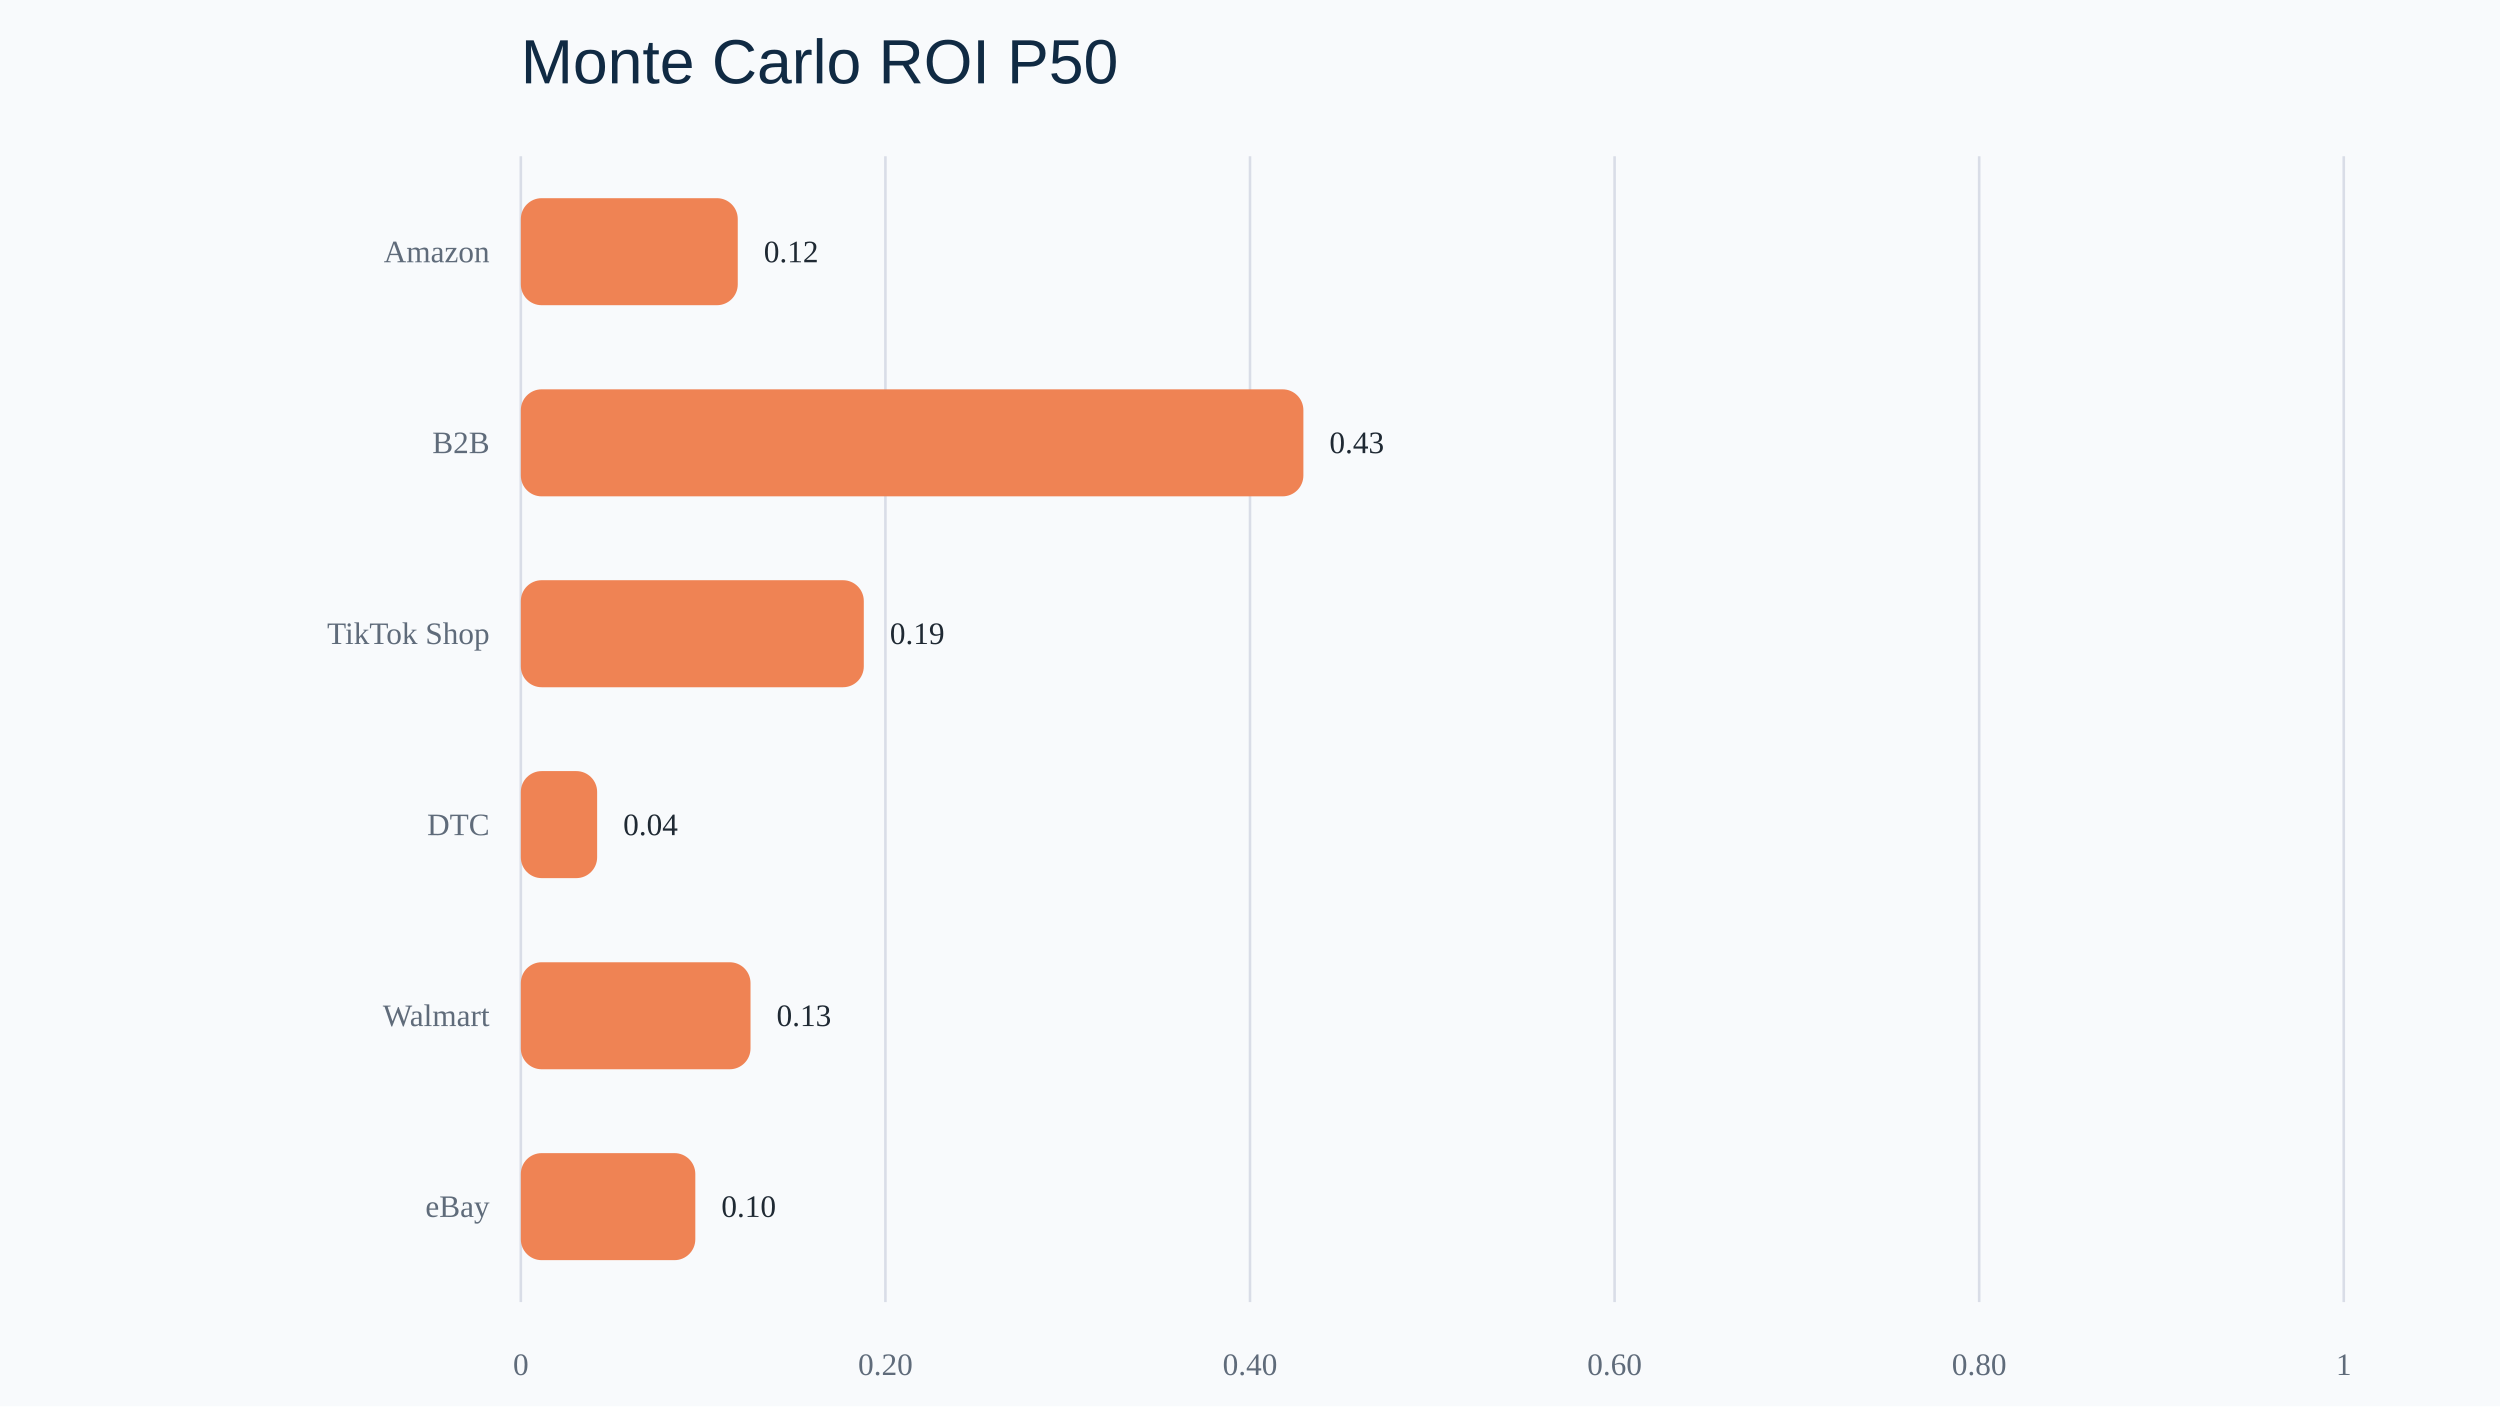
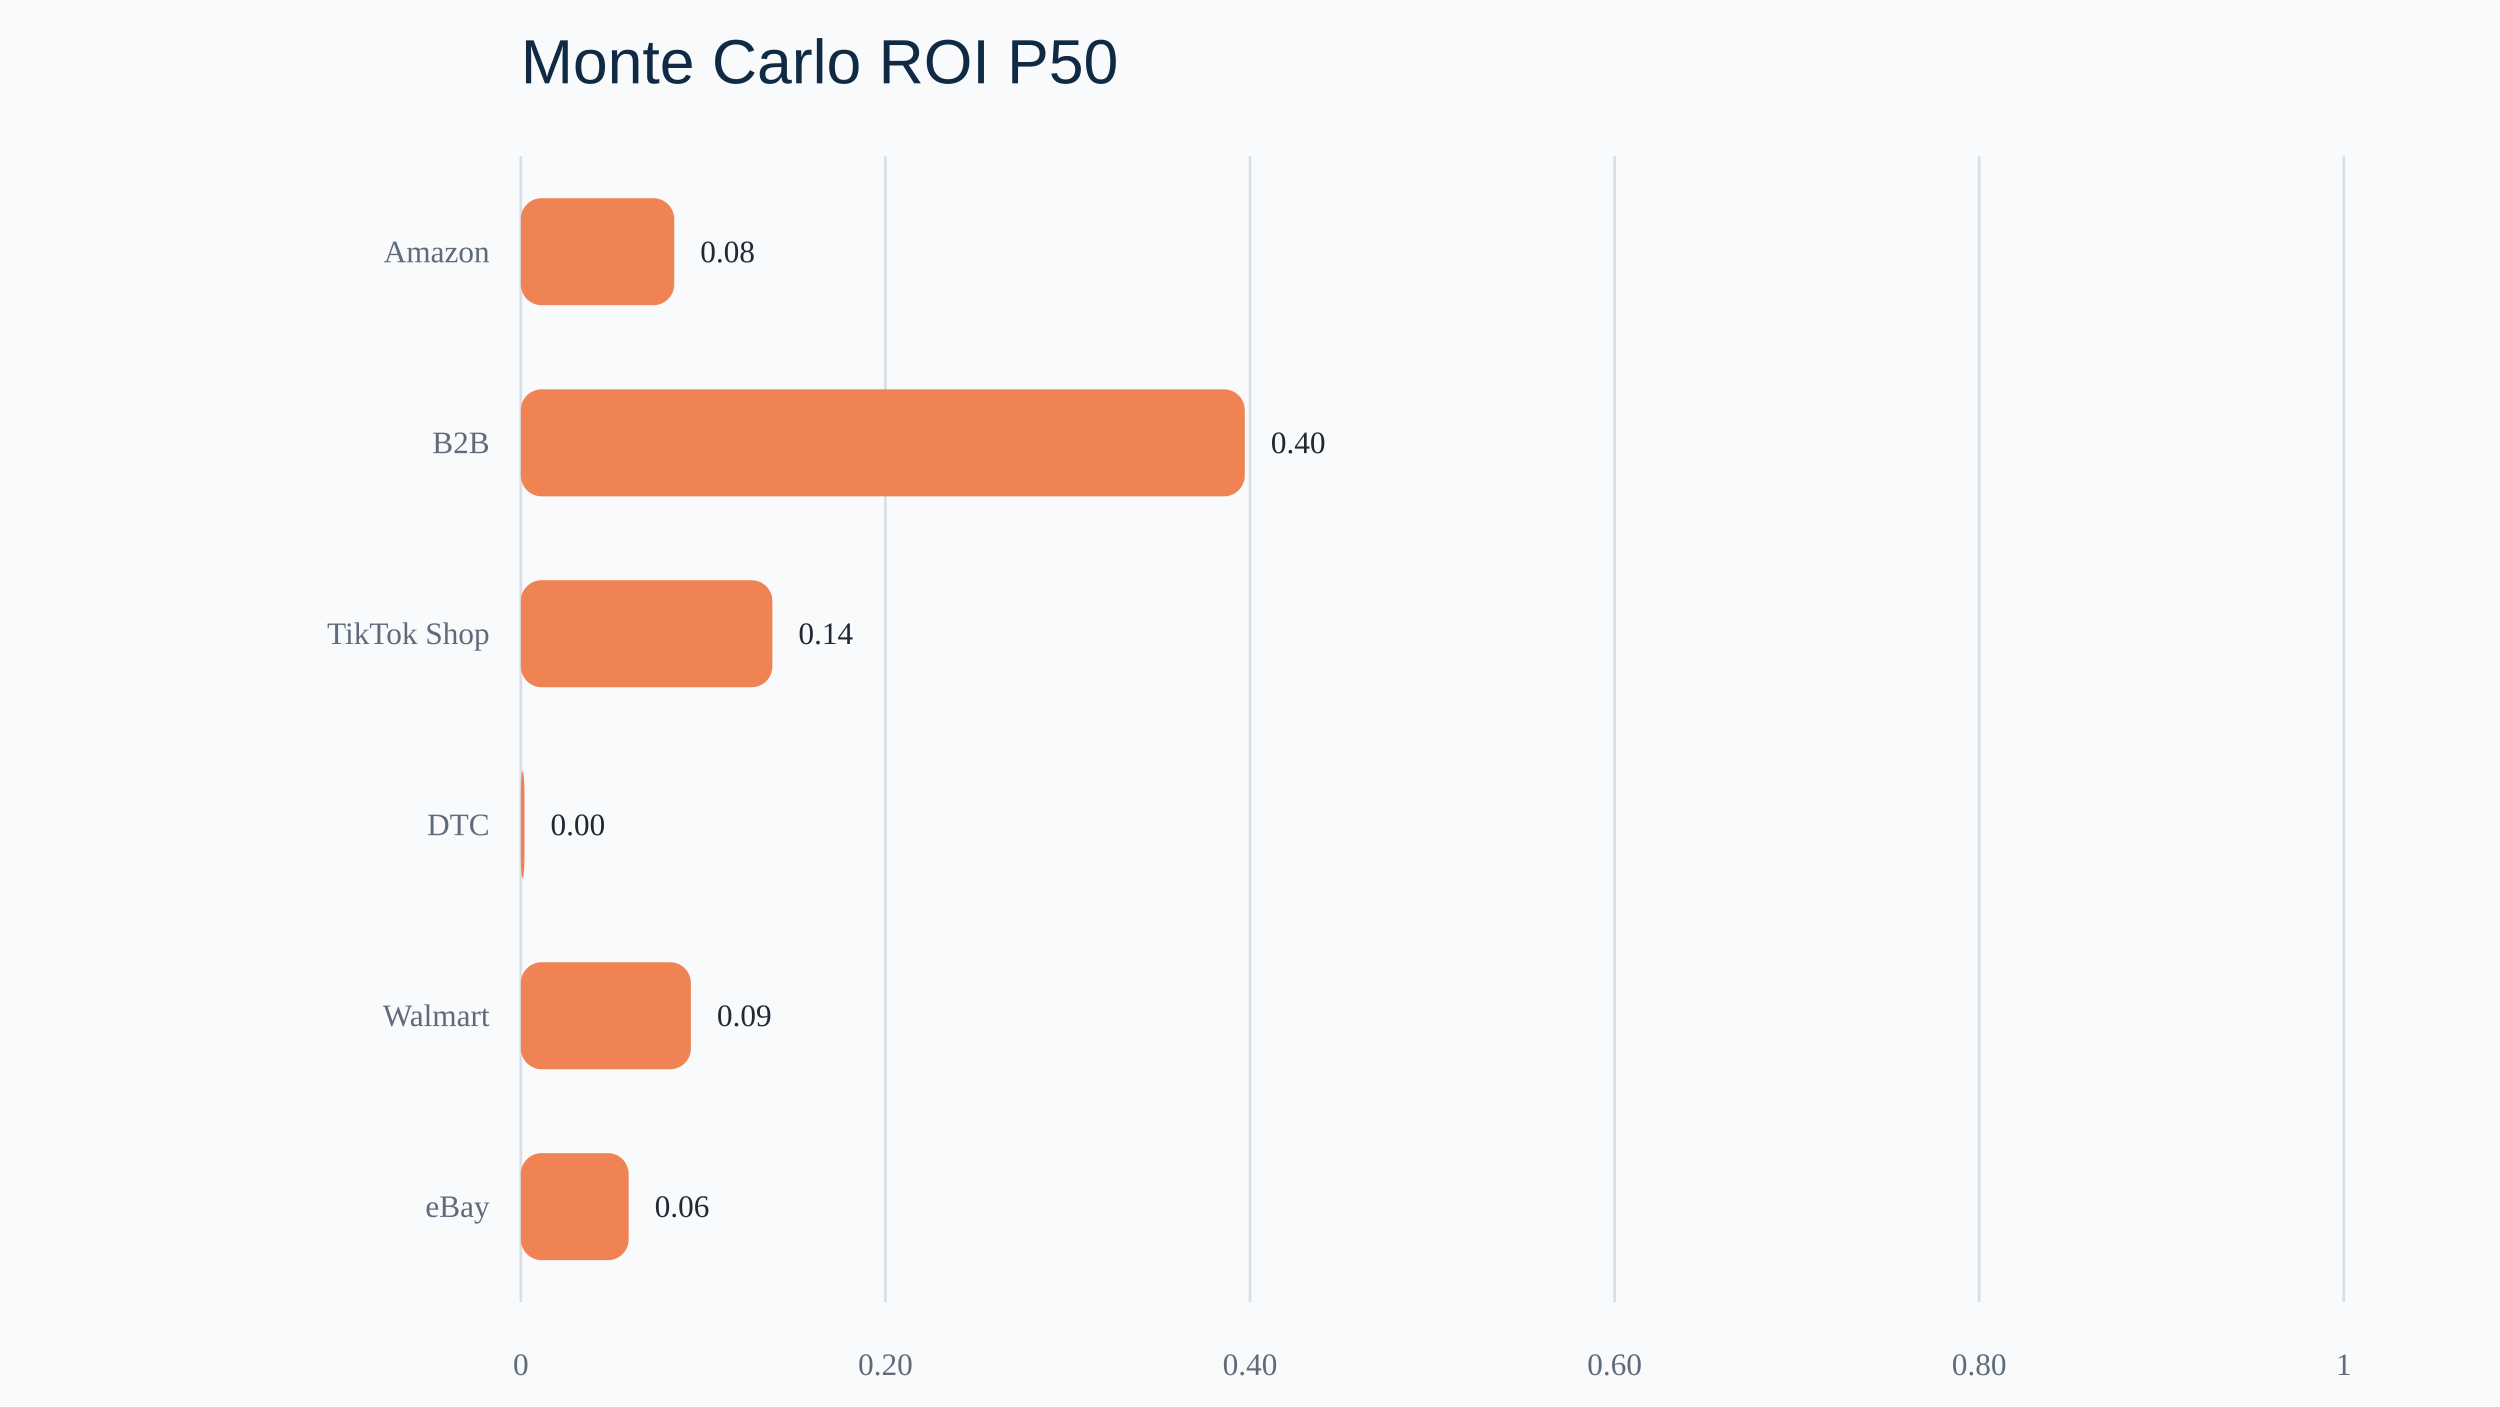
<svg xmlns="http://www.w3.org/2000/svg" width="960" height="540" viewBox="0 0 960 540">
  <rect width="100%" height="100%" fill="#f8fafc" />
  <text x="200" y="32" font-size="24" font-family="Arial, sans-serif" fill="#102a43">Monte Carlo ROI P50</text>
  <line x1="200.0" y1="60" x2="200.0" y2="500" stroke="#d9dde7" stroke-width="1" />
  <text x="200.0" y="528" text-anchor="middle" font-size="12" fill="#5f6b7a">0</text>
  <line x1="340.0" y1="60" x2="340.0" y2="500" stroke="#d9dde7" stroke-width="1" />
  <text x="340.0" y="528" text-anchor="middle" font-size="12" fill="#5f6b7a">0.20</text>
  <line x1="480.0" y1="60" x2="480.0" y2="500" stroke="#d9dde7" stroke-width="1" />
  <text x="480.0" y="528" text-anchor="middle" font-size="12" fill="#5f6b7a">0.40</text>
  <line x1="620.0" y1="60" x2="620.0" y2="500" stroke="#d9dde7" stroke-width="1" />
  <text x="620.0" y="528" text-anchor="middle" font-size="12" fill="#5f6b7a">0.60</text>
  <line x1="760.0" y1="60" x2="760.0" y2="500" stroke="#d9dde7" stroke-width="1" />
  <text x="760.0" y="528" text-anchor="middle" font-size="12" fill="#5f6b7a">0.80</text>
  <line x1="900.0" y1="60" x2="900.0" y2="500" stroke="#d9dde7" stroke-width="1" />
  <text x="900.0" y="528" text-anchor="middle" font-size="12" fill="#5f6b7a">1</text>
-   <rect x="200" y="76.1" width="83.3" height="41.1" rx="8" fill="#ef8354" />
-   <rect x="200" y="149.5" width="300.5" height="41.1" rx="8" fill="#ef8354" />
-   <rect x="200" y="222.8" width="131.7" height="41.1" rx="8" fill="#ef8354" />
-   <rect x="200" y="296.1" width="29.3" height="41.1" rx="8" fill="#ef8354" />
-   <rect x="200" y="369.5" width="88.2" height="41.1" rx="8" fill="#ef8354" />
-   <rect x="200" y="442.8" width="67.0" height="41.1" rx="8" fill="#ef8354" />
+   <rect x="200" y="76.1" width="58.9" height="41.1" rx="8" fill="#ef8354" />
+   <rect x="200" y="149.5" width="278.0" height="41.1" rx="8" fill="#ef8354" />
+   <rect x="200" y="222.8" width="96.6" height="41.1" rx="8" fill="#ef8354" />
+   <rect x="200" y="296.1" width="1.4" height="41.1" rx="8" fill="#ef8354" />
+   <rect x="200" y="369.5" width="65.3" height="41.1" rx="8" fill="#ef8354" />
+   <rect x="200" y="442.8" width="41.4" height="41.1" rx="8" fill="#ef8354" />
  <text x="188" y="100.7" text-anchor="end" font-size="12" fill="#5f6b7a">Amazon</text>
  <text x="188" y="174.0" text-anchor="end" font-size="12" fill="#5f6b7a">B2B</text>
  <text x="188" y="247.3" text-anchor="end" font-size="12" fill="#5f6b7a">TikTok Shop</text>
  <text x="188" y="320.7" text-anchor="end" font-size="12" fill="#5f6b7a">DTC</text>
  <text x="188" y="394.0" text-anchor="end" font-size="12" fill="#5f6b7a">Walmart</text>
  <text x="188" y="467.3" text-anchor="end" font-size="12" fill="#5f6b7a">eBay</text>
-   <text x="293.3" y="100.7" font-size="12" fill="#1f2933">0.12</text>
-   <text x="510.5" y="174.0" font-size="12" fill="#1f2933">0.43</text>
-   <text x="341.7" y="247.3" font-size="12" fill="#1f2933">0.19</text>
-   <text x="239.3" y="320.7" font-size="12" fill="#1f2933">0.04</text>
-   <text x="298.2" y="394.0" font-size="12" fill="#1f2933">0.13</text>
-   <text x="277.0" y="467.3" font-size="12" fill="#1f2933">0.10</text>
+   <text x="268.9" y="100.7" font-size="12" fill="#1f2933">0.08</text>
+   <text x="488.0" y="174.0" font-size="12" fill="#1f2933">0.40</text>
+   <text x="306.6" y="247.3" font-size="12" fill="#1f2933">0.14</text>
+   <text x="211.4" y="320.7" font-size="12" fill="#1f2933">0.00</text>
+   <text x="275.3" y="394.0" font-size="12" fill="#1f2933">0.09</text>
+   <text x="251.4" y="467.3" font-size="12" fill="#1f2933">0.06</text>
</svg>
